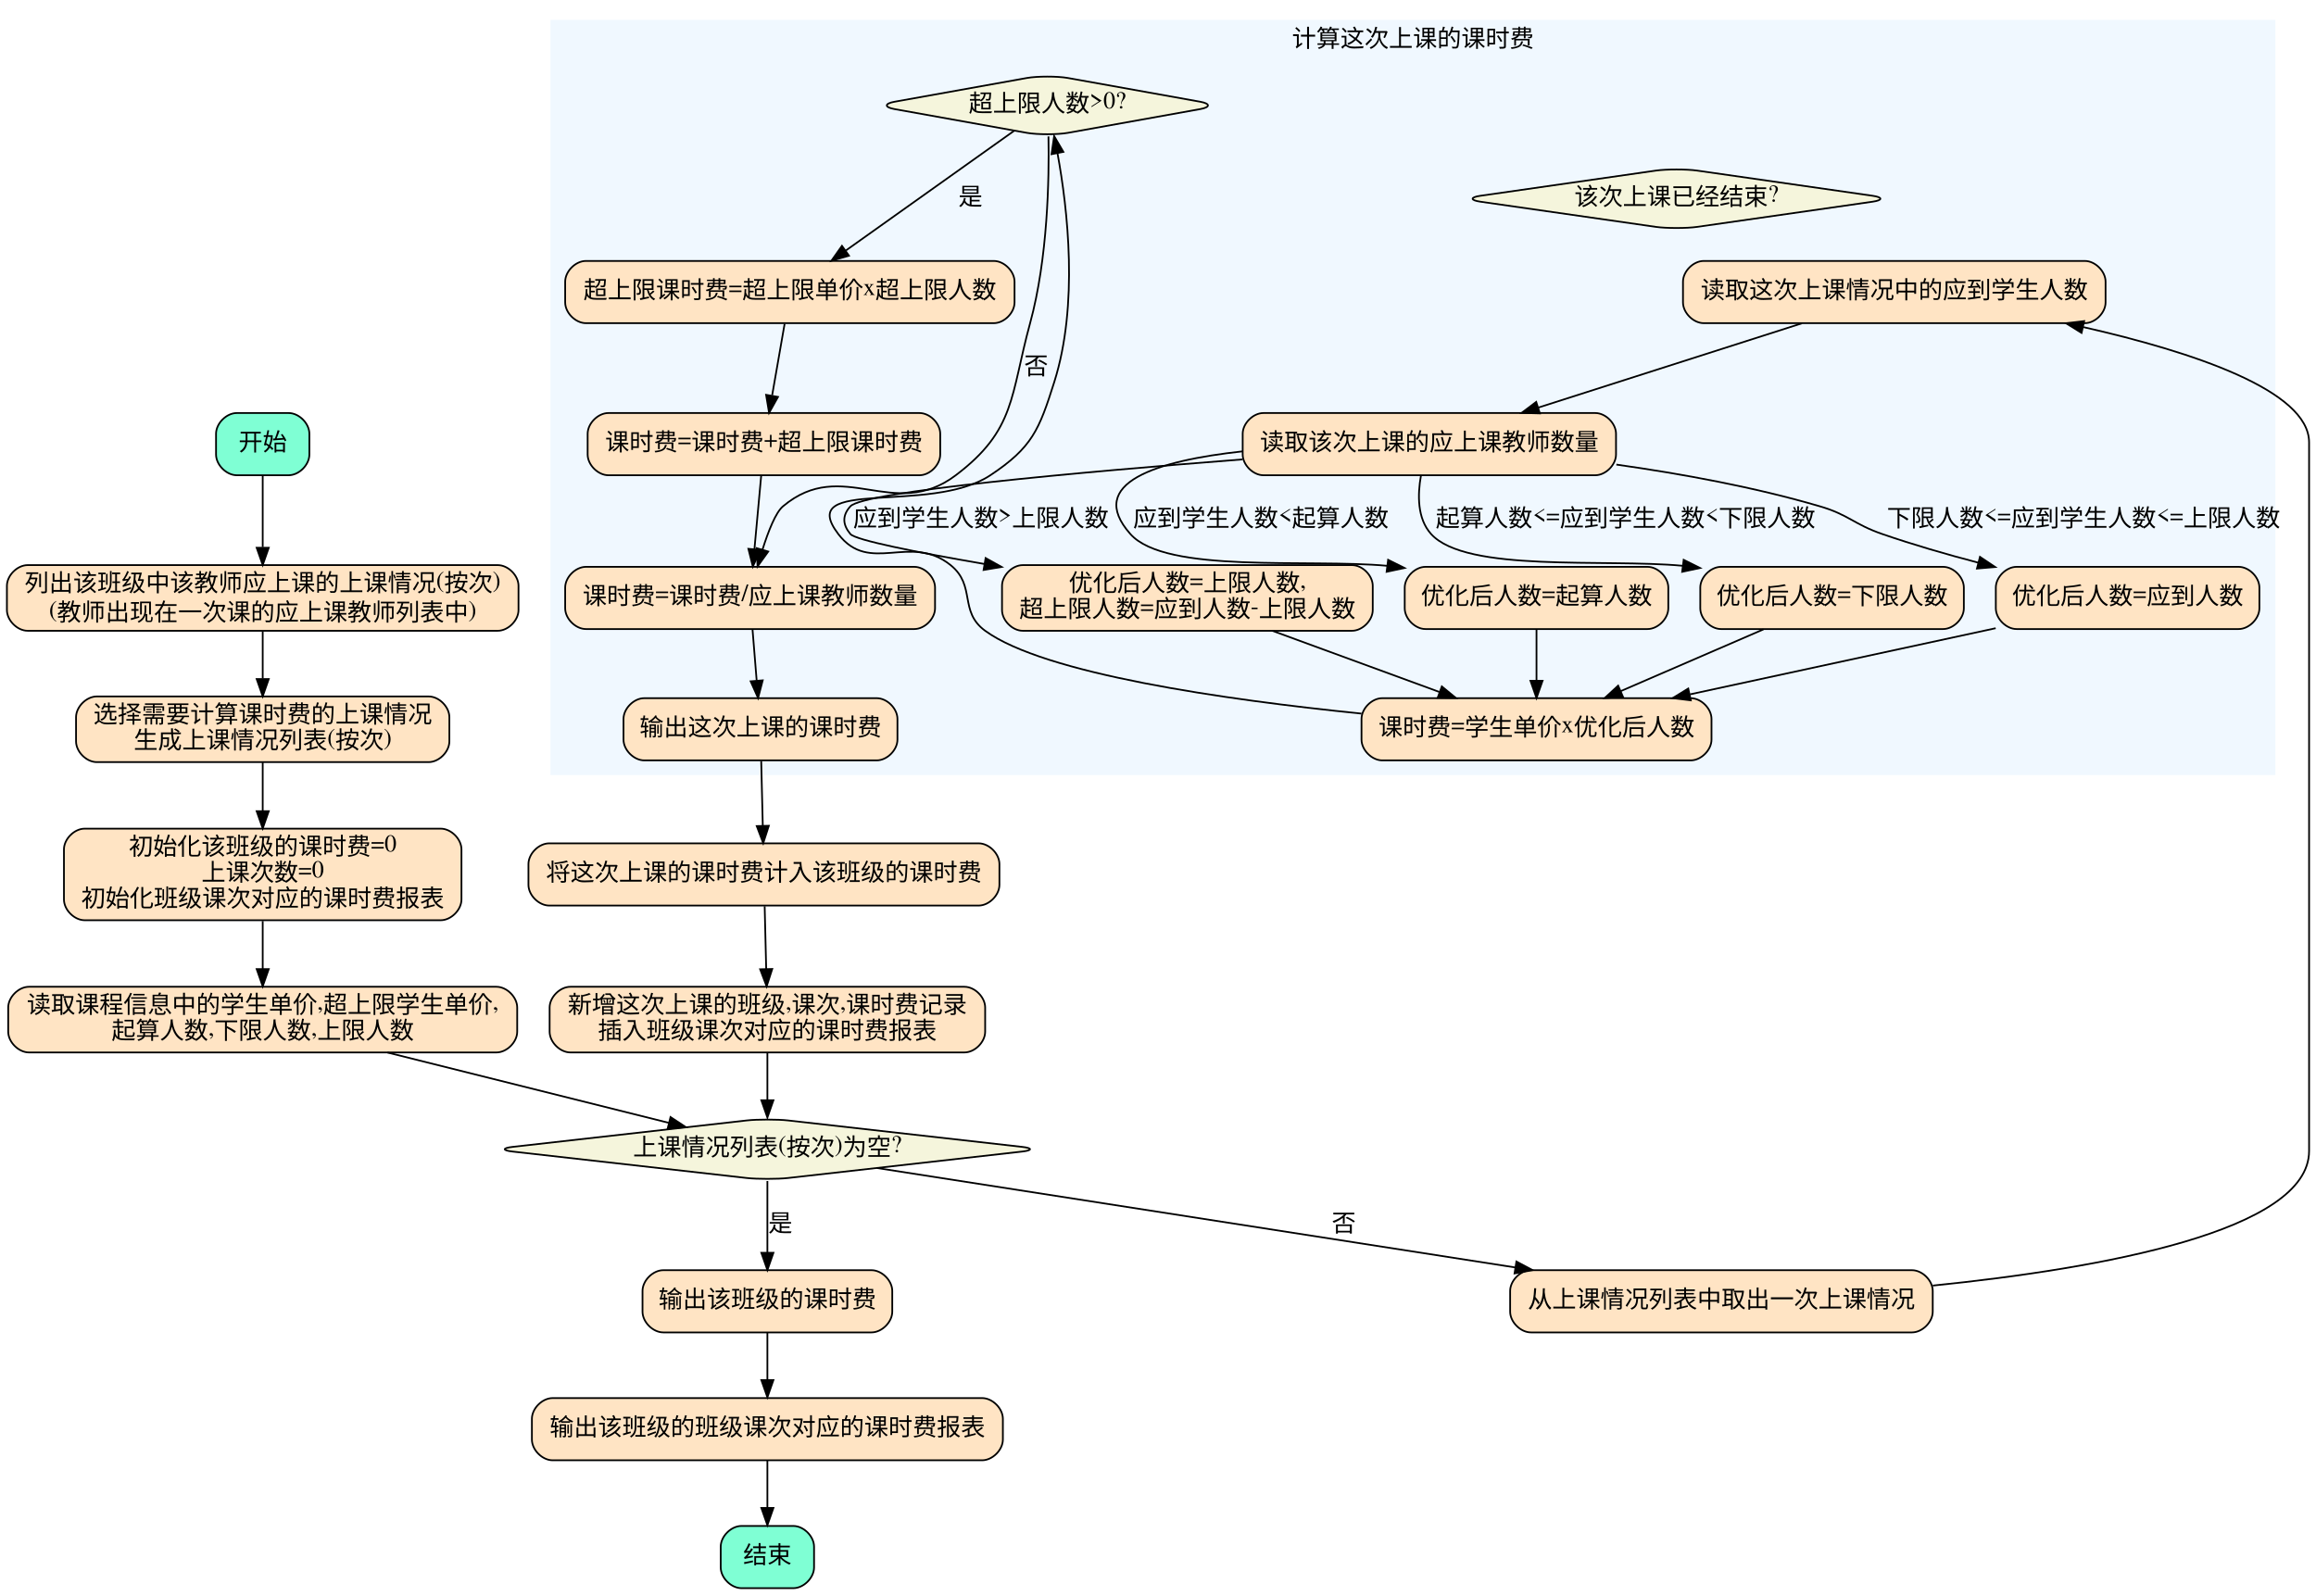
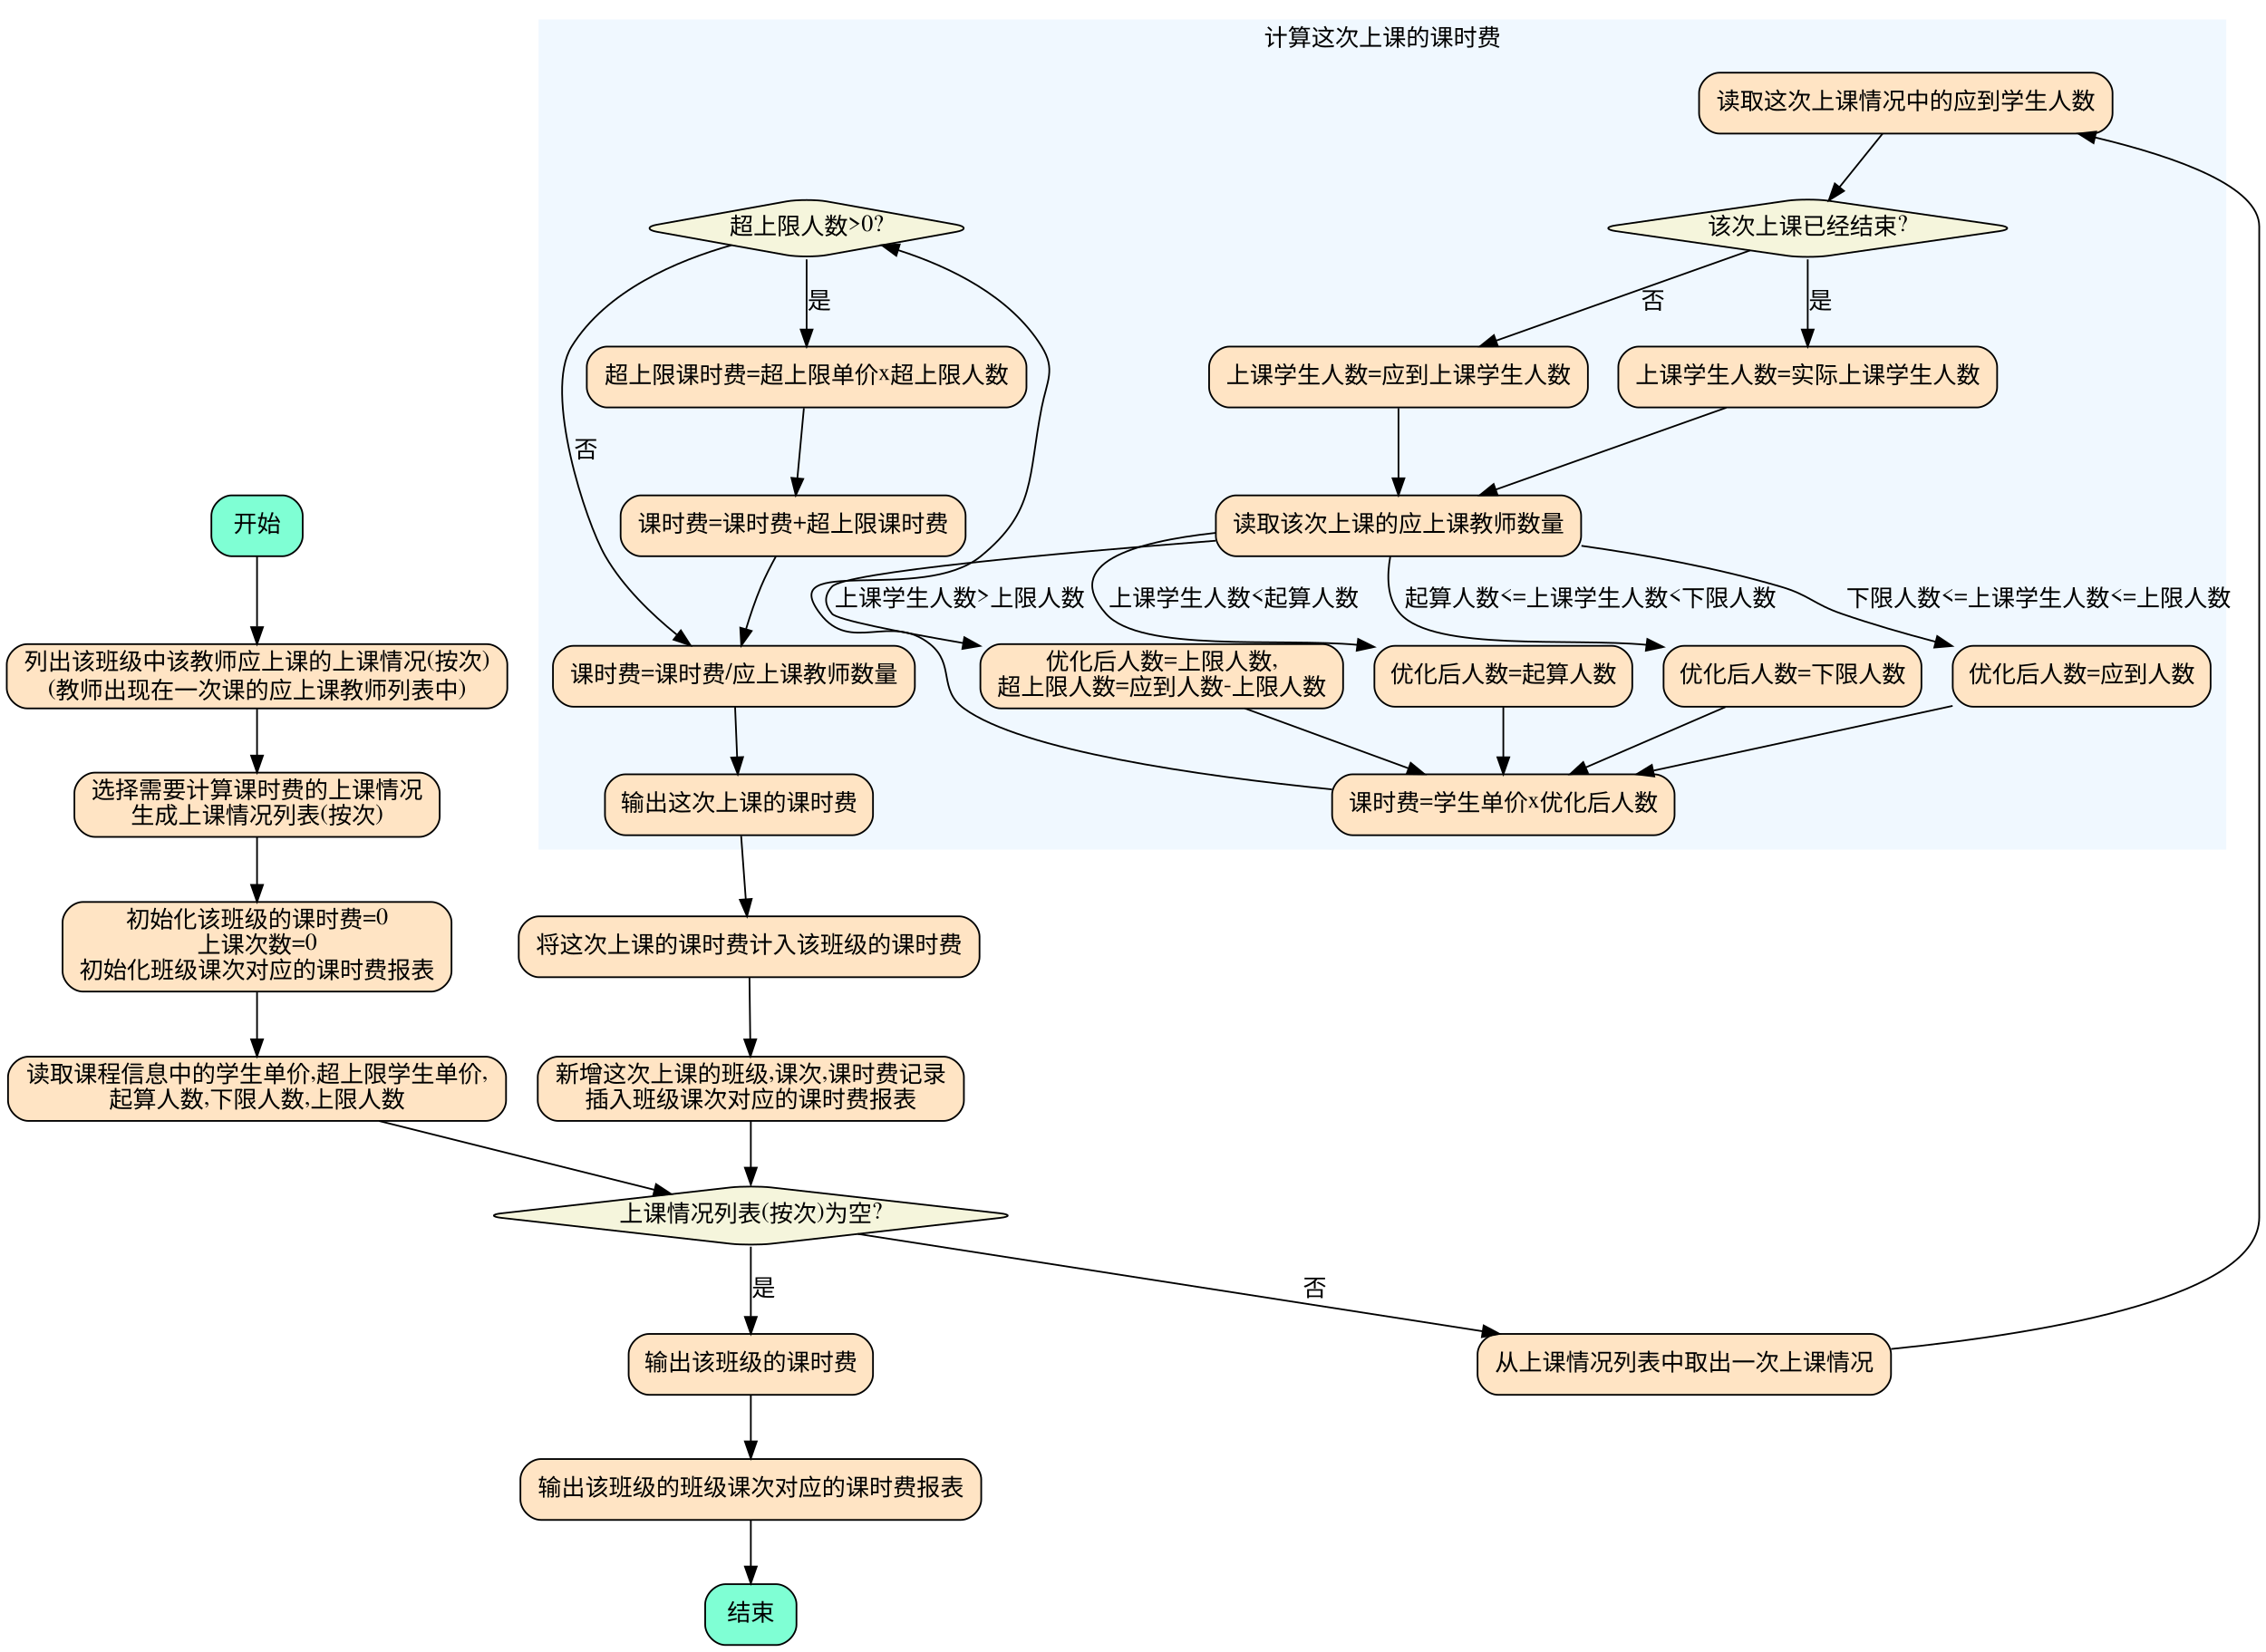
- <svg xmlns="http://www.w3.org/2000/svg" width="1340pt" height="923pt" viewBox="0.00 0.00 1340.00 923.00">
-   <g id="graph0" class="graph" transform="scale(1 1) rotate(0) translate(4 919)">
-     <polygon fill="white" stroke="white" points="-4,5 -4,-919 1337,-919 1337,5 -4,5" />
+ <svg xmlns="http://www.w3.org/2000/svg" width="1340pt" height="977pt" viewBox="0.00 0.00 1340.00 977.00">
+   <g id="graph0" class="graph" transform="scale(1 1) rotate(0) translate(4 973)">
+     <polygon fill="white" stroke="white" points="-4,5 -4,-973 1337,-973 1337,5 -4,5" />
    <g id="clust1" class="cluster">
-       <polygon fill="aliceblue" stroke="aliceblue" points="315,-471 315,-907 1312,-907 1312,-471 315,-471" />
-       <text text-anchor="middle" x="813.5" y="-891.8" font-family="Times,serif" font-size="14.00">计算这次上课的课时费</text>
+       <polygon fill="aliceblue" stroke="aliceblue" points="315,-471 315,-961 1312,-961 1312,-471 315,-471" />
+       <text text-anchor="middle" x="813.5" y="-945.8" font-family="Times,serif" font-size="14.00">计算这次上课的课时费</text>
    </g>
    <g id="node1" class="node">
      <path fill="aquamarine" stroke="black" d="M163,-680C163,-680 133,-680 133,-680 127,-680 121,-674 121,-668 121,-668 121,-656 121,-656 121,-650 127,-644 133,-644 133,-644 163,-644 163,-644 169,-644 175,-650 175,-656 175,-656 175,-668 175,-668 175,-674 169,-680 163,-680" />
      <text text-anchor="middle" x="148" y="-658.3" font-family="Times,serif" font-size="14.00">开始</text>
    </g>
    <g id="node3" class="node">
      <path fill="bisque" stroke="black" d="M284,-592C284,-592 12,-592 12,-592 6,-592 0,-586 0,-580 0,-580 0,-566 0,-566 0,-560 6,-554 12,-554 12,-554 284,-554 284,-554 290,-554 296,-560 296,-566 296,-566 296,-580 296,-580 296,-586 290,-592 284,-592" />
      <text text-anchor="middle" x="148" y="-576.8" font-family="Times,serif" font-size="14.00">列出该班级中该教师应上课的上课情况(按次)</text>
      <text text-anchor="middle" x="148" y="-561.8" font-family="Times,serif" font-size="14.00">(教师出现在一次课的应上课教师列表中)</text>
    </g>
-     <g id="edge16" class="edge">
+     <g id="edge20" class="edge">
      <path fill="none" stroke="black" d="M148,-643.812C148,-632.011 148,-616.072 148,-602.404" />
      <polygon fill="black" stroke="black" points="151.5,-602.051 148,-592.051 144.5,-602.051 151.5,-602.051" />
    </g>
    <g id="node2" class="node">
      <path fill="aquamarine" stroke="black" d="M455,-36C455,-36 425,-36 425,-36 419,-36 413,-30 413,-24 413,-24 413,-12 413,-12 413,-6 419,-0 425,-0 425,-0 455,-0 455,-0 461,-0 467,-6 467,-12 467,-12 467,-24 467,-24 467,-30 461,-36 455,-36" />
      <text text-anchor="middle" x="440" y="-14.3" font-family="Times,serif" font-size="14.00">结束</text>
    </g>
    <g id="node4" class="node">
      <path fill="bisque" stroke="black" d="M244,-516C244,-516 52,-516 52,-516 46,-516 40,-510 40,-504 40,-504 40,-490 40,-490 40,-484 46,-478 52,-478 52,-478 244,-478 244,-478 250,-478 256,-484 256,-490 256,-490 256,-504 256,-504 256,-510 250,-516 244,-516" />
      <text text-anchor="middle" x="148" y="-500.8" font-family="Times,serif" font-size="14.00">选择需要计算课时费的上课情况</text>
      <text text-anchor="middle" x="148" y="-485.8" font-family="Times,serif" font-size="14.00">生成上课情况列表(按次)</text>
    </g>
-     <g id="edge17" class="edge">
+     <g id="edge21" class="edge">
      <path fill="none" stroke="black" d="M148,-553.708C148,-545.464 148,-535.538 148,-526.362" />
      <polygon fill="black" stroke="black" points="151.5,-526.082 148,-516.082 144.5,-526.082 151.5,-526.082" />
    </g>
    <g id="node5" class="node">
      <path fill="bisque" stroke="black" d="M251,-439.5C251,-439.5 45,-439.5 45,-439.5 39,-439.5 33,-433.5 33,-427.5 33,-427.5 33,-398.5 33,-398.5 33,-392.5 39,-386.5 45,-386.5 45,-386.5 251,-386.5 251,-386.5 257,-386.5 263,-392.5 263,-398.5 263,-398.5 263,-427.5 263,-427.5 263,-433.5 257,-439.5 251,-439.5" />
      <text text-anchor="middle" x="148" y="-424.3" font-family="Times,serif" font-size="14.00">初始化该班级的课时费=0</text>
      <text text-anchor="middle" x="148" y="-409.3" font-family="Times,serif" font-size="14.00">上课次数=0</text>
      <text text-anchor="middle" x="148" y="-394.3" font-family="Times,serif" font-size="14.00">初始化班级课次对应的课时费报表</text>
    </g>
-     <g id="edge18" class="edge">
+     <g id="edge22" class="edge">
      <path fill="none" stroke="black" d="M148,-477.802C148,-469.555 148,-459.503 148,-449.841" />
      <polygon fill="black" stroke="black" points="151.5,-449.611 148,-439.612 144.5,-449.612 151.5,-449.611" />
    </g>
    <g id="node6" class="node">
      <path fill="bisque" stroke="black" d="M283.25,-348C283.25,-348 12.75,-348 12.75,-348 6.75,-348 0.75,-342 0.75,-336 0.75,-336 0.75,-322 0.75,-322 0.75,-316 6.75,-310 12.75,-310 12.75,-310 283.25,-310 283.25,-310 289.25,-310 295.25,-316 295.25,-322 295.25,-322 295.25,-336 295.25,-336 295.25,-342 289.25,-348 283.25,-348" />
      <text text-anchor="middle" x="148" y="-332.8" font-family="Times,serif" font-size="14.00">读取课程信息中的学生单价,超上限学生单价,</text>
      <text text-anchor="middle" x="148" y="-317.8" font-family="Times,serif" font-size="14.00">起算人数,下限人数,上限人数</text>
    </g>
-     <g id="edge19" class="edge">
+     <g id="edge23" class="edge">
      <path fill="none" stroke="black" d="M148,-386.055C148,-377.219 148,-367.3 148,-358.29" />
      <polygon fill="black" stroke="black" points="151.5,-358.249 148,-348.249 144.5,-358.249 151.5,-358.249" />
    </g>
    <g id="node12" class="node">
      <path fill="beige" stroke="black" d="M428.076,-270.653C428.076,-270.653 292.524,-255.347 292.524,-255.347 286.562,-254.673 286.562,-253.327 292.524,-252.653 292.524,-252.653 428.076,-237.347 428.076,-237.347 434.038,-236.673 445.962,-236.673 451.924,-237.347 451.924,-237.347 587.476,-252.653 587.476,-252.653 593.438,-253.327 593.438,-254.673 587.476,-255.347 587.476,-255.347 451.924,-270.653 451.924,-270.653 445.962,-271.327 434.038,-271.327 428.076,-270.653" />
      <text text-anchor="middle" x="440" y="-250.3" font-family="Times,serif" font-size="14.00">上课情况列表(按次)为空?</text>
    </g>
-     <g id="edge20" class="edge">
+     <g id="edge24" class="edge">
      <path fill="none" stroke="black" d="M220.18,-309.955C270.372,-297.407 336.359,-280.91 382.894,-269.277" />
      <polygon fill="black" stroke="black" points="383.956,-272.619 392.809,-266.798 382.259,-265.828 383.956,-272.619" />
    </g>
    <g id="node7" class="node">
      <path fill="bisque" stroke="black" d="M500.25,-184C500.25,-184 379.75,-184 379.75,-184 373.75,-184 367.75,-178 367.75,-172 367.75,-172 367.75,-160 367.75,-160 367.75,-154 373.75,-148 379.75,-148 379.75,-148 500.25,-148 500.25,-148 506.25,-148 512.25,-154 512.25,-160 512.25,-160 512.25,-172 512.25,-172 512.25,-178 506.25,-184 500.25,-184" />
      <text text-anchor="middle" x="440" y="-162.3" font-family="Times,serif" font-size="14.00">输出该班级的课时费</text>
    </g>
    <g id="node8" class="node">
      <path fill="bisque" stroke="black" d="M564.25,-110C564.25,-110 315.75,-110 315.75,-110 309.75,-110 303.75,-104 303.75,-98 303.75,-98 303.75,-86 303.75,-86 303.75,-80 309.75,-74 315.75,-74 315.75,-74 564.25,-74 564.25,-74 570.25,-74 576.25,-80 576.25,-86 576.25,-86 576.25,-98 576.25,-98 576.25,-104 570.25,-110 564.25,-110" />
      <text text-anchor="middle" x="440" y="-88.3" font-family="Times,serif" font-size="14.00">输出该班级的班级课次对应的课时费报表</text>
    </g>
-     <g id="edge23" class="edge">
+     <g id="edge27" class="edge">
      <path fill="none" stroke="black" d="M440,-147.937C440,-139.807 440,-129.876 440,-120.705" />
      <polygon fill="black" stroke="black" points="443.5,-120.441 440,-110.441 436.5,-120.441 443.5,-120.441" />
    </g>
-     <g id="edge24" class="edge">
+     <g id="edge28" class="edge">
      <path fill="none" stroke="black" d="M440,-73.937C440,-65.807 440,-55.876 440,-46.705" />
      <polygon fill="black" stroke="black" points="443.5,-46.441 440,-36.441 436.5,-46.441 443.5,-46.441" />
    </g>
    <g id="node9" class="node">
      <path fill="bisque" stroke="black" d="M1102.25,-184C1102.25,-184 881.75,-184 881.75,-184 875.75,-184 869.75,-178 869.75,-172 869.75,-172 869.75,-160 869.75,-160 869.75,-154 875.75,-148 881.75,-148 881.75,-148 1102.25,-148 1102.25,-148 1108.25,-148 1114.25,-154 1114.25,-160 1114.25,-160 1114.25,-172 1114.25,-172 1114.25,-178 1108.25,-184 1102.25,-184" />
      <text text-anchor="middle" x="992" y="-162.3" font-family="Times,serif" font-size="14.00">从上课情况列表中取出一次上课情况</text>
    </g>
    <g id="node13" class="node">
-       <path fill="bisque" stroke="black" d="M1202.25,-768C1202.25,-768 981.75,-768 981.75,-768 975.75,-768 969.75,-762 969.75,-756 969.75,-756 969.75,-744 969.75,-744 969.75,-738 975.75,-732 981.75,-732 981.75,-732 1202.25,-732 1202.25,-732 1208.25,-732 1214.25,-738 1214.25,-744 1214.25,-744 1214.25,-756 1214.25,-756 1214.25,-762 1208.25,-768 1202.25,-768" />
-       <text text-anchor="middle" x="1092" y="-746.3" font-family="Times,serif" font-size="14.00">读取这次上课情况中的应到学生人数</text>
-     </g>
-     <g id="edge25" class="edge">
-       <path fill="none" stroke="black" d="M1114.27,-175.088C1211.74,-185.013 1332,-206.65 1332,-253 1332,-663 1332,-663 1332,-663 1332,-692.987 1264.76,-715.323 1201.46,-729.707" />
-       <polygon fill="black" stroke="black" points="1200.36,-726.367 1191.35,-731.947 1201.87,-733.202 1200.36,-726.367" />
+       <path fill="bisque" stroke="black" d="M1233.25,-930C1233.25,-930 1012.75,-930 1012.75,-930 1006.75,-930 1000.75,-924 1000.75,-918 1000.75,-918 1000.75,-906 1000.75,-906 1000.75,-900 1006.75,-894 1012.75,-894 1012.75,-894 1233.25,-894 1233.25,-894 1239.25,-894 1245.25,-900 1245.25,-906 1245.25,-906 1245.25,-918 1245.25,-918 1245.25,-924 1239.25,-930 1233.25,-930" />
+       <text text-anchor="middle" x="1123" y="-908.3" font-family="Times,serif" font-size="14.00">读取这次上课情况中的应到学生人数</text>
+     </g>
+     <g id="edge29" class="edge">
+       <path fill="none" stroke="black" d="M1114.27,-175.088C1211.74,-185.013 1332,-206.65 1332,-253 1332,-839 1332,-839 1332,-839 1332,-862.386 1284.63,-879.824 1235,-891.676" />
+       <polygon fill="black" stroke="black" points="1234.01,-888.312 1225.05,-893.973 1235.58,-895.133 1234.01,-888.312" />
    </g>
    <g id="node10" class="node">
-       <path fill="bisque" stroke="black" d="M562.25,-431C562.25,-431 313.75,-431 313.75,-431 307.75,-431 301.75,-425 301.75,-419 301.75,-419 301.75,-407 301.75,-407 301.75,-401 307.75,-395 313.75,-395 313.75,-395 562.25,-395 562.25,-395 568.25,-395 574.25,-401 574.25,-407 574.25,-407 574.25,-419 574.25,-419 574.25,-425 568.25,-431 562.25,-431" />
-       <text text-anchor="middle" x="438" y="-409.3" font-family="Times,serif" font-size="14.00">将这次上课的课时费计入该班级的课时费</text>
+       <path fill="bisque" stroke="black" d="M563.25,-431C563.25,-431 314.75,-431 314.75,-431 308.75,-431 302.75,-425 302.75,-419 302.75,-419 302.75,-407 302.75,-407 302.75,-401 308.75,-395 314.75,-395 314.75,-395 563.25,-395 563.25,-395 569.25,-395 575.25,-401 575.25,-407 575.25,-407 575.25,-419 575.25,-419 575.25,-425 569.25,-431 563.25,-431" />
+       <text text-anchor="middle" x="439" y="-409.3" font-family="Times,serif" font-size="14.00">将这次上课的课时费计入该班级的课时费</text>
    </g>
    <g id="node11" class="node">
      <path fill="bisque" stroke="black" d="M554,-348C554,-348 326,-348 326,-348 320,-348 314,-342 314,-336 314,-336 314,-322 314,-322 314,-316 320,-310 326,-310 326,-310 554,-310 554,-310 560,-310 566,-316 566,-322 566,-322 566,-336 566,-336 566,-342 560,-348 554,-348" />
      <text text-anchor="middle" x="440" y="-332.8" font-family="Times,serif" font-size="14.00">新增这次上课的班级,课次,课时费记录</text>
      <text text-anchor="middle" x="440" y="-317.8" font-family="Times,serif" font-size="14.00">插入班级课次对应的课时费报表</text>
    </g>
-     <g id="edge27" class="edge">
-       <path fill="none" stroke="black" d="M438.424,-394.61C438.681,-384.065 439.016,-370.36 439.31,-358.287" />
-       <polygon fill="black" stroke="black" points="442.811,-358.3 439.556,-348.218 435.813,-358.129 442.811,-358.3" />
-     </g>
-     <g id="edge28" class="edge">
+     <g id="edge31" class="edge">
+       <path fill="none" stroke="black" d="M439.212,-394.61C439.341,-384.065 439.508,-370.36 439.655,-358.287" />
+       <polygon fill="black" stroke="black" points="443.156,-358.26 439.778,-348.218 436.156,-358.174 443.156,-358.26" />
+     </g>
+     <g id="edge32" class="edge">
      <path fill="none" stroke="black" d="M440,-309.955C440,-301.701 440,-291.738 440,-282.574" />
      <polygon fill="black" stroke="black" points="443.5,-282.335 440,-272.335 436.5,-282.335 443.5,-282.335" />
    </g>
-     <g id="edge21" class="edge">
+     <g id="edge25" class="edge">
      <path fill="none" stroke="black" d="M440,-235.597C440,-223.746 440,-207.817 440,-194.292" />
      <polygon fill="black" stroke="black" points="443.5,-194.084 440,-184.084 436.5,-194.084 443.5,-194.084" />
      <text text-anchor="middle" x="447.5" y="-206.3" font-family="Times,serif" font-size="14.00">是</text>
    </g>
-     <g id="edge22" class="edge">
+     <g id="edge26" class="edge">
      <path fill="none" stroke="black" d="M503.321,-243.135C593.142,-229.141 759.215,-203.267 872.595,-185.603" />
      <polygon fill="black" stroke="black" points="873.371,-189.024 882.713,-184.027 872.294,-182.108 873.371,-189.024" />
      <text text-anchor="middle" x="773.5" y="-206.3" font-family="Times,serif" font-size="14.00">否</text>
    </g>
+     <g id="node26" class="node">
+       <path fill="beige" stroke="black" d="M1053.12,-854.295C1053.12,-854.295 951.491,-839.705 951.491,-839.705 945.552,-838.853 945.552,-837.147 951.491,-836.295 951.491,-836.295 1053.12,-821.705 1053.12,-821.705 1059.06,-820.853 1070.94,-820.853 1076.88,-821.705 1076.88,-821.705 1178.51,-836.295 1178.51,-836.295 1184.45,-837.147 1184.45,-838.853 1178.51,-839.705 1178.51,-839.705 1076.88,-854.295 1076.88,-854.295 1070.94,-855.147 1059.06,-855.147 1053.12,-854.295" />
+       <text text-anchor="middle" x="1065" y="-834.3" font-family="Times,serif" font-size="14.00">该次上课已经结束?</text>
+     </g>
+     <g id="edge1" class="edge">
+       <path fill="none" stroke="black" d="M1109.25,-893.937C1101.64,-884.487 1092.07,-872.603 1083.78,-862.307" />
+       <polygon fill="black" stroke="black" points="1086.46,-860.06 1077.46,-854.468 1081.01,-864.451 1086.46,-860.06" />
+     </g>
    <g id="node14" class="node">
      <path fill="bisque" stroke="black" d="M919,-680C919,-680 727,-680 727,-680 721,-680 715,-674 715,-668 715,-668 715,-656 715,-656 715,-650 721,-644 727,-644 727,-644 919,-644 919,-644 925,-644 931,-650 931,-656 931,-656 931,-668 931,-668 931,-674 925,-680 919,-680" />
      <text text-anchor="middle" x="823" y="-658.3" font-family="Times,serif" font-size="14.00">读取该次上课的应上课教师数量</text>
    </g>
-     <g id="edge1" class="edge">
-       <path fill="none" stroke="black" d="M1038.53,-731.906C994.618,-717.867 932.329,-697.953 885.998,-683.141" />
-       <polygon fill="black" stroke="black" points="886.957,-679.773 876.366,-680.061 884.825,-686.44 886.957,-679.773" />
-     </g>
    <g id="node15" class="node">
      <path fill="bisque" stroke="black" d="M949.25,-591C949.25,-591 820.75,-591 820.75,-591 814.75,-591 808.75,-585 808.75,-579 808.75,-579 808.75,-567 808.75,-567 808.75,-561 814.75,-555 820.75,-555 820.75,-555 949.25,-555 949.25,-555 955.25,-555 961.25,-561 961.25,-567 961.25,-567 961.25,-579 961.25,-579 961.25,-585 955.25,-591 949.25,-591" />
      <text text-anchor="middle" x="885" y="-569.3" font-family="Times,serif" font-size="14.00">优化后人数=起算人数</text>
    </g>
-     <g id="edge2" class="edge">
+     <g id="edge6" class="edge">
      <path fill="none" stroke="black" d="M714.808,-657.807C665.659,-652.441 623.724,-639.641 650,-610 670.525,-586.846 752.886,-595.827 798.65,-591.592" />
      <polygon fill="black" stroke="black" points="799.145,-595.057 808.632,-590.34 798.274,-588.112 799.145,-595.057" />
-       <text text-anchor="middle" x="725.5" y="-614.3" font-family="Times,serif" font-size="14.00">应到学生人数&lt;起算人数</text>
+       <text text-anchor="middle" x="725.5" y="-614.3" font-family="Times,serif" font-size="14.00">上课学生人数&lt;起算人数</text>
    </g>
    <g id="node16" class="node">
      <path fill="bisque" stroke="black" d="M1120.25,-591C1120.25,-591 991.75,-591 991.75,-591 985.75,-591 979.75,-585 979.75,-579 979.75,-579 979.75,-567 979.75,-567 979.75,-561 985.75,-555 991.75,-555 991.75,-555 1120.25,-555 1120.25,-555 1126.25,-555 1132.25,-561 1132.25,-567 1132.25,-567 1132.25,-579 1132.25,-579 1132.25,-585 1126.25,-591 1120.25,-591" />
      <text text-anchor="middle" x="1056" y="-569.3" font-family="Times,serif" font-size="14.00">优化后人数=下限人数</text>
    </g>
-     <g id="edge3" class="edge">
+     <g id="edge7" class="edge">
      <path fill="none" stroke="black" d="M818.136,-643.783C816.156,-632.778 815.934,-618.944 824,-610 844.269,-587.526 924.502,-595.825 969.529,-591.608" />
      <polygon fill="black" stroke="black" points="970.148,-595.058 979.63,-590.33 969.27,-588.113 970.148,-595.058" />
-       <text text-anchor="middle" x="936.5" y="-614.3" font-family="Times,serif" font-size="14.00">起算人数&lt;=应到学生人数&lt;下限人数</text>
+       <text text-anchor="middle" x="936.5" y="-614.3" font-family="Times,serif" font-size="14.00">起算人数&lt;=上课学生人数&lt;下限人数</text>
    </g>
    <g id="node17" class="node">
      <path fill="bisque" stroke="black" d="M1291.25,-591C1291.25,-591 1162.75,-591 1162.75,-591 1156.75,-591 1150.75,-585 1150.75,-579 1150.75,-579 1150.75,-567 1150.75,-567 1150.75,-561 1156.75,-555 1162.75,-555 1162.75,-555 1291.25,-555 1291.25,-555 1297.25,-555 1303.25,-561 1303.25,-567 1303.25,-567 1303.25,-579 1303.25,-579 1303.25,-585 1297.25,-591 1291.25,-591" />
      <text text-anchor="middle" x="1227" y="-569.3" font-family="Times,serif" font-size="14.00">优化后人数=应到人数</text>
    </g>
-     <g id="edge4" class="edge">
+     <g id="edge8" class="edge">
      <path fill="none" stroke="black" d="M931.195,-650.164C968.947,-644.833 1011.29,-637.087 1049,-626 1065.8,-621.061 1068.45,-615.728 1085,-610 1102.72,-603.865 1122.02,-598.277 1140.51,-593.43" />
      <polygon fill="black" stroke="black" points="1141.58,-596.77 1150.39,-590.889 1139.83,-589.99 1141.58,-596.77" />
-       <text text-anchor="middle" x="1201.5" y="-614.3" font-family="Times,serif" font-size="14.00">下限人数&lt;=应到学生人数&lt;=上限人数</text>
+       <text text-anchor="middle" x="1201.5" y="-614.3" font-family="Times,serif" font-size="14.00">下限人数&lt;=上课学生人数&lt;=上限人数</text>
    </g>
    <g id="node18" class="node">
      <path fill="bisque" stroke="black" d="M778.25,-592C778.25,-592 587.75,-592 587.75,-592 581.75,-592 575.75,-586 575.75,-580 575.75,-580 575.75,-566 575.75,-566 575.75,-560 581.75,-554 587.75,-554 587.75,-554 778.25,-554 778.25,-554 784.25,-554 790.25,-560 790.25,-566 790.25,-566 790.25,-580 790.25,-580 790.25,-586 784.25,-592 778.25,-592" />
      <text text-anchor="middle" x="683" y="-576.8" font-family="Times,serif" font-size="14.00">优化后人数=上限人数,</text>
      <text text-anchor="middle" x="683" y="-561.8" font-family="Times,serif" font-size="14.00">超上限人数=应到人数-上限人数</text>
    </g>
-     <g id="edge5" class="edge">
+     <g id="edge9" class="edge">
      <path fill="none" stroke="black" d="M714.896,-653.171C619.939,-645.758 495.682,-634.526 488,-626 483.24,-620.717 483.451,-615.466 488,-610 490.969,-606.433 526.05,-599.481 565.658,-592.63" />
      <polygon fill="black" stroke="black" points="566.266,-596.077 575.532,-590.939 565.085,-589.177 566.266,-596.077" />
-       <text text-anchor="middle" x="563.5" y="-614.3" font-family="Times,serif" font-size="14.00">应到学生人数&gt;上限人数</text>
+       <text text-anchor="middle" x="563.5" y="-614.3" font-family="Times,serif" font-size="14.00">上课学生人数&gt;上限人数</text>
    </g>
    <g id="node19" class="node">
      <path fill="bisque" stroke="black" d="M974.25,-515C974.25,-515 795.75,-515 795.75,-515 789.75,-515 783.75,-509 783.75,-503 783.75,-503 783.75,-491 783.75,-491 783.75,-485 789.75,-479 795.75,-479 795.75,-479 974.25,-479 974.25,-479 980.25,-479 986.25,-485 986.25,-491 986.25,-491 986.25,-503 986.25,-503 986.25,-509 980.25,-515 974.25,-515" />
      <text text-anchor="middle" x="885" y="-493.3" font-family="Times,serif" font-size="14.00">课时费=学生单价x优化后人数</text>
    </g>
-     <g id="edge6" class="edge">
+     <g id="edge10" class="edge">
      <path fill="none" stroke="black" d="M885,-554.837C885,-546.058 885,-535.163 885,-525.267" />
      <polygon fill="black" stroke="black" points="888.5,-525.07 885,-515.07 881.5,-525.07 888.5,-525.07" />
    </g>
-     <g id="edge7" class="edge">
+     <g id="edge11" class="edge">
      <path fill="none" stroke="black" d="M1016.34,-554.837C991.735,-544.19 959.941,-530.431 933.798,-519.117" />
      <polygon fill="black" stroke="black" points="935.013,-515.829 924.446,-515.07 932.233,-522.254 935.013,-515.829" />
    </g>
-     <g id="edge8" class="edge">
+     <g id="edge12" class="edge">
      <path fill="none" stroke="black" d="M1150.67,-555.485C1098.32,-544.157 1028.67,-529.087 973.824,-517.219" />
      <polygon fill="black" stroke="black" points="974.276,-513.736 963.762,-515.042 972.796,-520.578 974.276,-513.736" />
    </g>
-     <g id="edge9" class="edge">
+     <g id="edge13" class="edge">
      <path fill="none" stroke="black" d="M732.156,-553.992C761.346,-543.299 798.462,-529.702 828.809,-518.585" />
      <polygon fill="black" stroke="black" points="830.219,-521.796 838.405,-515.069 827.811,-515.223 830.219,-521.796" />
    </g>
-     <g id="node25" class="node">
-       <path fill="beige" stroke="black" d="M590.189,-873.88C590.189,-873.88 513.529,-860.12 513.529,-860.12 507.623,-859.06 507.623,-856.94 513.529,-855.88 513.529,-855.88 590.189,-842.12 590.189,-842.12 596.094,-841.06 607.906,-841.06 613.811,-842.12 613.811,-842.12 690.471,-855.88 690.471,-855.88 696.377,-856.94 696.377,-859.06 690.471,-860.12 690.471,-860.12 613.811,-873.88 613.811,-873.88 607.906,-874.94 596.094,-874.94 590.189,-873.88" />
-       <text text-anchor="middle" x="602" y="-854.3" font-family="Times,serif" font-size="14.00">超上限人数&gt;0?</text>
-     </g>
-     <g id="edge10" class="edge">
-       <path fill="none" stroke="black" d="M783.742,-506.073C703.738,-514.198 600.075,-529.153 566,-554 550.579,-565.245 560.861,-580.026 546,-592 522.658,-610.808 499.149,-586.142 481,-610 455.615,-643.371 534.065,-620.815 569,-644 593.241,-660.088 597.235,-670.259 606,-698 620.127,-742.709 613.753,-798.062 607.86,-830.268" />
-       <polygon fill="black" stroke="black" points="604.391,-829.768 605.91,-840.254 611.261,-831.11 604.391,-829.768" />
+     <g id="node27" class="node">
+       <path fill="beige" stroke="black" d="M461.189,-853.88C461.189,-853.88 384.529,-840.12 384.529,-840.12 378.623,-839.06 378.623,-836.94 384.529,-835.88 384.529,-835.88 461.189,-822.12 461.189,-822.12 467.094,-821.06 478.906,-821.06 484.811,-822.12 484.811,-822.12 561.471,-835.88 561.471,-835.88 567.377,-836.94 567.377,-839.06 561.471,-840.12 561.471,-840.12 484.811,-853.88 484.811,-853.88 478.906,-854.94 467.094,-854.94 461.189,-853.88" />
+       <text text-anchor="middle" x="473" y="-834.3" font-family="Times,serif" font-size="14.00">超上限人数&gt;0?</text>
+     </g>
+     <g id="edge14" class="edge">
+       <path fill="none" stroke="black" d="M783.742,-506.073C703.738,-514.198 600.075,-529.153 566,-554 550.579,-565.245 560.861,-580.026 546,-592 522.658,-610.808 499.149,-586.142 481,-610 453.849,-645.692 541.267,-615.633 576,-644 608.728,-670.731 603.847,-690.537 612,-732 615.087,-747.699 620.431,-754.402 612,-768 593.489,-797.856 557.775,-815.198 527.185,-825.029" />
+       <polygon fill="black" stroke="black" points="526.023,-821.724 517.461,-827.964 528.046,-828.425 526.023,-821.724" />
    </g>
    <g id="node20" class="node">
-       <path fill="bisque" stroke="black" d="M571,-768C571,-768 335,-768 335,-768 329,-768 323,-762 323,-756 323,-756 323,-744 323,-744 323,-738 329,-732 335,-732 335,-732 571,-732 571,-732 577,-732 583,-738 583,-744 583,-744 583,-756 583,-756 583,-762 577,-768 571,-768" />
-       <text text-anchor="middle" x="453" y="-746.3" font-family="Times,serif" font-size="14.00">超上限课时费=超上限单价x超上限人数</text>
+       <path fill="bisque" stroke="black" d="M591,-768C591,-768 355,-768 355,-768 349,-768 343,-762 343,-756 343,-756 343,-744 343,-744 343,-738 349,-732 355,-732 355,-732 591,-732 591,-732 597,-732 603,-738 603,-744 603,-744 603,-756 603,-756 603,-762 597,-768 591,-768" />
+       <text text-anchor="middle" x="473" y="-746.3" font-family="Times,serif" font-size="14.00">超上限课时费=超上限单价x超上限人数</text>
    </g>
    <g id="node21" class="node">
-       <path fill="bisque" stroke="black" d="M528,-680C528,-680 348,-680 348,-680 342,-680 336,-674 336,-668 336,-668 336,-656 336,-656 336,-650 342,-644 348,-644 348,-644 528,-644 528,-644 534,-644 540,-650 540,-656 540,-656 540,-668 540,-668 540,-674 534,-680 528,-680" />
-       <text text-anchor="middle" x="438" y="-658.3" font-family="Times,serif" font-size="14.00">课时费=课时费+超上限课时费</text>
-     </g>
-     <g id="edge13" class="edge">
-       <path fill="none" stroke="black" d="M449.965,-731.597C447.898,-719.746 445.119,-703.817 442.76,-690.292" />
-       <polygon fill="black" stroke="black" points="446.146,-689.334 440.98,-680.084 439.25,-690.537 446.146,-689.334" />
+       <path fill="bisque" stroke="black" d="M555,-680C555,-680 375,-680 375,-680 369,-680 363,-674 363,-668 363,-668 363,-656 363,-656 363,-650 369,-644 375,-644 375,-644 555,-644 555,-644 561,-644 567,-650 567,-656 567,-656 567,-668 567,-668 567,-674 561,-680 555,-680" />
+       <text text-anchor="middle" x="465" y="-658.3" font-family="Times,serif" font-size="14.00">课时费=课时费+超上限课时费</text>
+     </g>
+     <g id="edge17" class="edge">
+       <path fill="none" stroke="black" d="M471.381,-731.597C470.279,-719.746 468.797,-703.817 467.539,-690.292" />
+       <polygon fill="black" stroke="black" points="471,-689.717 466.589,-680.084 464.031,-690.365 471,-689.717" />
    </g>
    <g id="node22" class="node">
      <path fill="bisque" stroke="black" d="M525,-591C525,-591 335,-591 335,-591 329,-591 323,-585 323,-579 323,-579 323,-567 323,-567 323,-561 329,-555 335,-555 335,-555 525,-555 525,-555 531,-555 537,-561 537,-567 537,-567 537,-579 537,-579 537,-585 531,-591 525,-591" />
      <text text-anchor="middle" x="430" y="-569.3" font-family="Times,serif" font-size="14.00">课时费=课时费/应上课教师数量</text>
    </g>
-     <g id="edge14" class="edge">
-       <path fill="none" stroke="black" d="M436.419,-643.812C435.302,-631.657 433.781,-615.114 432.499,-601.182" />
-       <polygon fill="black" stroke="black" points="435.978,-600.79 431.577,-591.153 429.008,-601.431 435.978,-600.79" />
+     <g id="edge18" class="edge">
+       <path fill="none" stroke="black" d="M454.829,-643.889C451.749,-638.302 448.518,-631.991 446,-626 442.654,-618.041 439.658,-609.136 437.188,-600.975" />
+       <polygon fill="black" stroke="black" points="440.492,-599.8 434.355,-591.164 433.767,-601.743 440.492,-599.8" />
    </g>
    <g id="node23" class="node">
-       <path fill="bisque" stroke="black" d="M503.25,-515C503.25,-515 368.75,-515 368.75,-515 362.75,-515 356.75,-509 356.75,-503 356.75,-503 356.75,-491 356.75,-491 356.75,-485 362.75,-479 368.75,-479 368.75,-479 503.25,-479 503.25,-479 509.25,-479 515.25,-485 515.25,-491 515.25,-491 515.25,-503 515.25,-503 515.25,-509 509.25,-515 503.25,-515" />
-       <text text-anchor="middle" x="436" y="-493.3" font-family="Times,serif" font-size="14.00">输出这次上课的课时费</text>
+       <path fill="bisque" stroke="black" d="M500.25,-515C500.25,-515 365.75,-515 365.75,-515 359.75,-515 353.75,-509 353.75,-503 353.75,-503 353.75,-491 353.75,-491 353.75,-485 359.75,-479 365.75,-479 365.75,-479 500.25,-479 500.25,-479 506.25,-479 512.25,-485 512.25,-491 512.25,-491 512.25,-503 512.25,-503 512.25,-509 506.25,-515 500.25,-515" />
+       <text text-anchor="middle" x="433" y="-493.3" font-family="Times,serif" font-size="14.00">输出这次上课的课时费</text>
+     </g>
+     <g id="edge19" class="edge">
+       <path fill="none" stroke="black" d="M430.696,-554.837C431.052,-546.058 431.493,-535.163 431.895,-525.267" />
+       <polygon fill="black" stroke="black" points="435.4,-525.204 432.308,-515.07 428.406,-524.92 435.4,-525.204" />
+     </g>
+     <g id="edge30" class="edge">
+       <path fill="none" stroke="black" d="M434.272,-478.61C435.065,-467.774 436.102,-453.601 437.003,-441.291" />
+       <polygon fill="black" stroke="black" points="440.511,-441.313 437.75,-431.084 433.529,-440.802 440.511,-441.313" />
+     </g>
+     <g id="node24" class="node">
+       <path fill="bisque" stroke="black" d="M1165,-768C1165,-768 965,-768 965,-768 959,-768 953,-762 953,-756 953,-756 953,-744 953,-744 953,-738 959,-732 965,-732 965,-732 1165,-732 1165,-732 1171,-732 1177,-738 1177,-744 1177,-744 1177,-756 1177,-756 1177,-762 1171,-768 1165,-768" />
+       <text text-anchor="middle" x="1065" y="-746.3" font-family="Times,serif" font-size="14.00">上课学生人数=实际上课学生人数</text>
+     </g>
+     <g id="edge4" class="edge">
+       <path fill="none" stroke="black" d="M1016.9,-731.906C977.64,-717.955 922.058,-698.202 880.461,-683.42" />
+       <polygon fill="black" stroke="black" points="881.604,-680.112 871.01,-680.061 879.26,-686.708 881.604,-680.112" />
+     </g>
+     <g id="node25" class="node">
+       <path fill="bisque" stroke="black" d="M923,-768C923,-768 723,-768 723,-768 717,-768 711,-762 711,-756 711,-756 711,-744 711,-744 711,-738 717,-732 723,-732 723,-732 923,-732 923,-732 929,-732 935,-738 935,-744 935,-744 935,-756 935,-756 935,-762 929,-768 923,-768" />
+       <text text-anchor="middle" x="823" y="-746.3" font-family="Times,serif" font-size="14.00">上课学生人数=应到上课学生人数</text>
+     </g>
+     <g id="edge5" class="edge">
+       <path fill="none" stroke="black" d="M823,-731.597C823,-719.746 823,-703.817 823,-690.292" />
+       <polygon fill="black" stroke="black" points="826.5,-690.084 823,-680.084 819.5,-690.084 826.5,-690.084" />
+     </g>
+     <g id="edge2" class="edge">
+       <path fill="none" stroke="black" d="M1065,-819.597C1065,-807.746 1065,-791.817 1065,-778.292" />
+       <polygon fill="black" stroke="black" points="1068.5,-778.084 1065,-768.084 1061.5,-778.084 1068.5,-778.084" />
+       <text text-anchor="middle" x="1072.5" y="-790.3" font-family="Times,serif" font-size="14.00">是</text>
+     </g>
+     <g id="edge3" class="edge">
+       <path fill="none" stroke="black" d="M1030.84,-824.861C991.917,-811.028 927.654,-788.191 880.875,-771.567" />
+       <polygon fill="black" stroke="black" points="881.768,-768.17 871.173,-768.119 879.424,-774.766 881.768,-768.17" />
+       <text text-anchor="middle" x="973.5" y="-790.3" font-family="Times,serif" font-size="14.00">否</text>
    </g>
    <g id="edge15" class="edge">
-       <path fill="none" stroke="black" d="M431.392,-554.837C432.103,-546.058 432.987,-535.163 433.789,-525.267" />
-       <polygon fill="black" stroke="black" points="437.296,-525.32 434.616,-515.07 430.319,-524.754 437.296,-525.32" />
-     </g>
-     <g id="edge26" class="edge">
-       <path fill="none" stroke="black" d="M436.424,-478.61C436.688,-467.774 437.034,-453.601 437.334,-441.291" />
-       <polygon fill="black" stroke="black" points="440.838,-441.166 437.583,-431.084 433.84,-440.995 440.838,-441.166" />
-     </g>
-     <g id="node24" class="node">
-       <path fill="beige" stroke="black" d="M954.122,-820.295C954.122,-820.295 852.491,-805.705 852.491,-805.705 846.552,-804.853 846.552,-803.147 852.491,-802.295 852.491,-802.295 954.122,-787.705 954.122,-787.705 960.061,-786.853 971.939,-786.853 977.878,-787.705 977.878,-787.705 1079.51,-802.295 1079.51,-802.295 1085.45,-803.147 1085.45,-804.853 1079.51,-805.705 1079.51,-805.705 977.878,-820.295 977.878,-820.295 971.939,-821.147 960.061,-821.147 954.122,-820.295" />
-       <text text-anchor="middle" x="966" y="-800.3" font-family="Times,serif" font-size="14.00">该次上课已经结束?</text>
-     </g>
-     <g id="edge11" class="edge">
-       <path fill="none" stroke="black" d="M582.826,-843.359C558.217,-825.852 515.158,-795.219 485.415,-774.061" />
-       <polygon fill="black" stroke="black" points="487.205,-771.038 477.027,-768.093 483.147,-776.742 487.205,-771.038" />
-       <text text-anchor="middle" x="557.5" y="-800.3" font-family="Times,serif" font-size="14.00">是</text>
-     </g>
-     <g id="edge12" class="edge">
-       <path fill="none" stroke="black" d="M602.622,-840.078C603.078,-815.724 602.288,-769.587 592,-732 580.508,-690.014 583.728,-670.247 549,-644 512.973,-616.772 483.56,-655.067 449,-626 444.804,-622.471 440.575,-611.761 437.175,-600.971" />
-       <polygon fill="black" stroke="black" points="440.493,-599.848 434.311,-591.243 433.778,-601.825 440.493,-599.848" />
-       <text text-anchor="middle" x="595.5" y="-702.3" font-family="Times,serif" font-size="14.00">否</text>
+       <path fill="none" stroke="black" d="M473,-819.597C473,-807.746 473,-791.817 473,-778.292" />
+       <polygon fill="black" stroke="black" points="476.5,-778.084 473,-768.084 469.5,-778.084 476.5,-778.084" />
+       <text text-anchor="middle" x="480.5" y="-790.3" font-family="Times,serif" font-size="14.00">是</text>
+     </g>
+     <g id="edge16" class="edge">
+       <path fill="none" stroke="black" d="M428.539,-827.964C396.157,-818.806 354.515,-801.087 334,-768 317.264,-741.008 342.26,-664.27 354,-644 364.468,-625.926 381.136,-609.812 396.199,-597.614" />
+       <polygon fill="black" stroke="black" points="398.621,-600.164 404.352,-591.253 394.315,-594.645 398.621,-600.164" />
+       <text text-anchor="middle" x="342.5" y="-702.3" font-family="Times,serif" font-size="14.00">否</text>
    </g>
  </g>
</svg>
